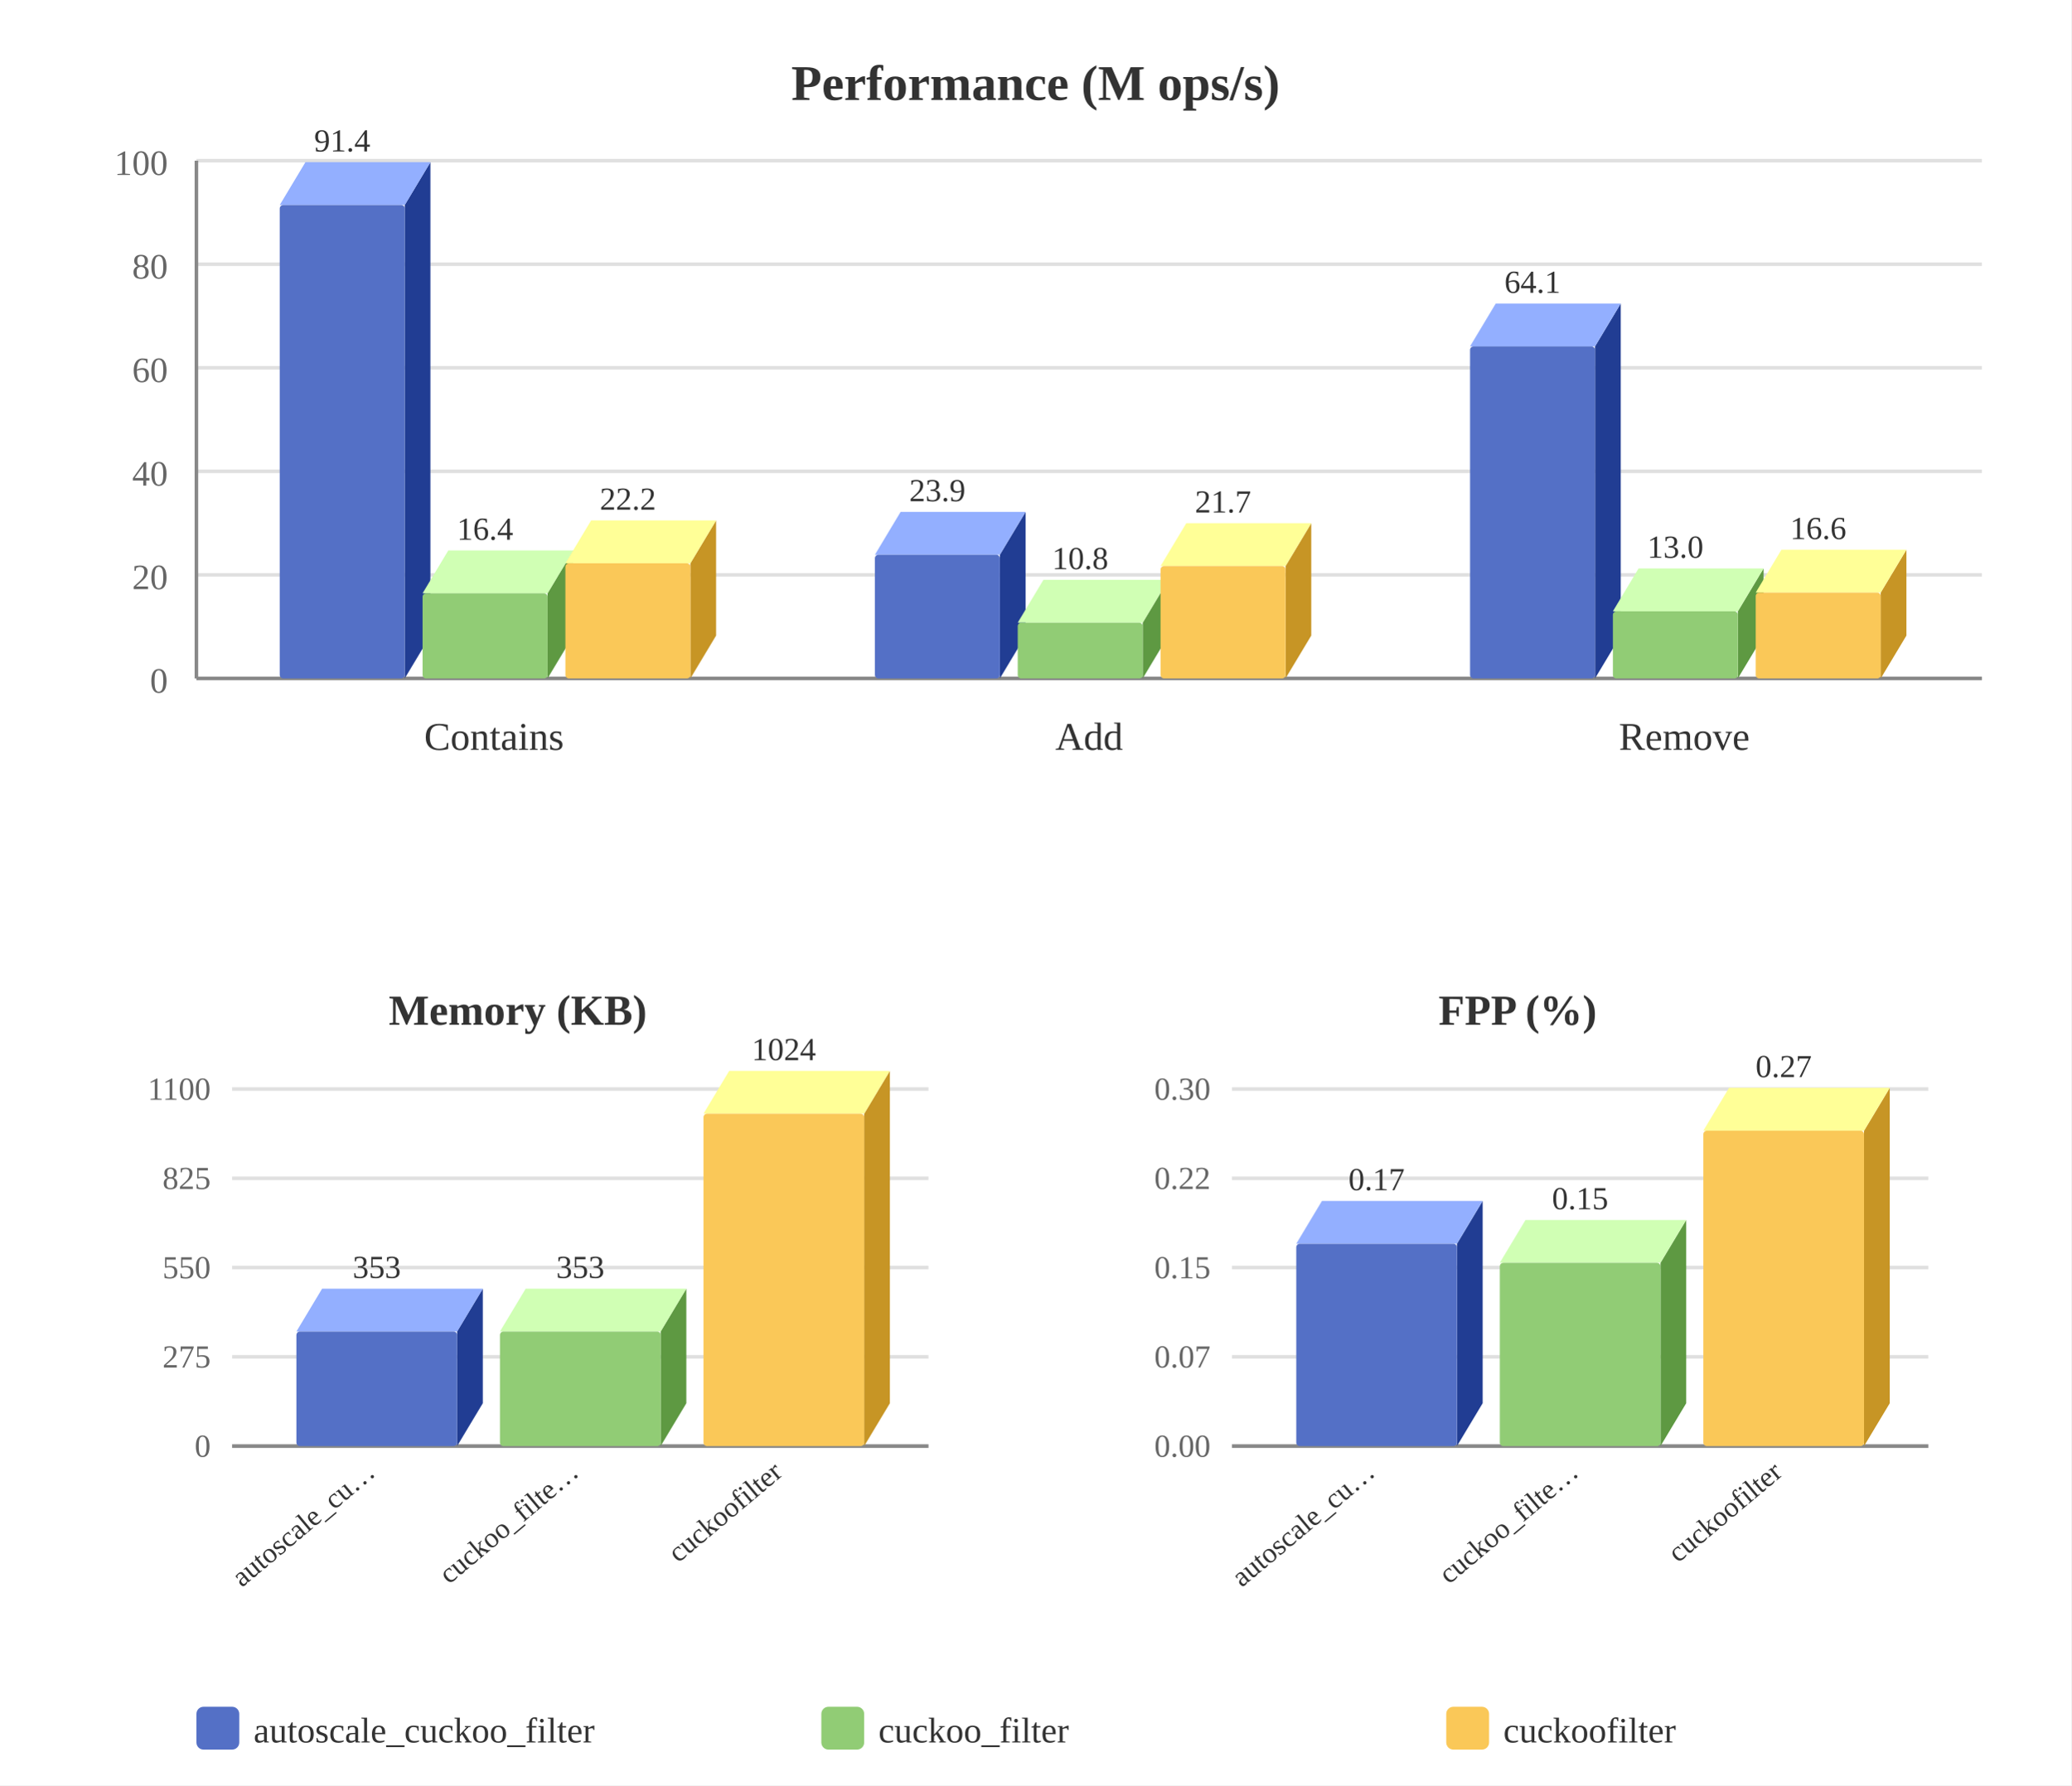
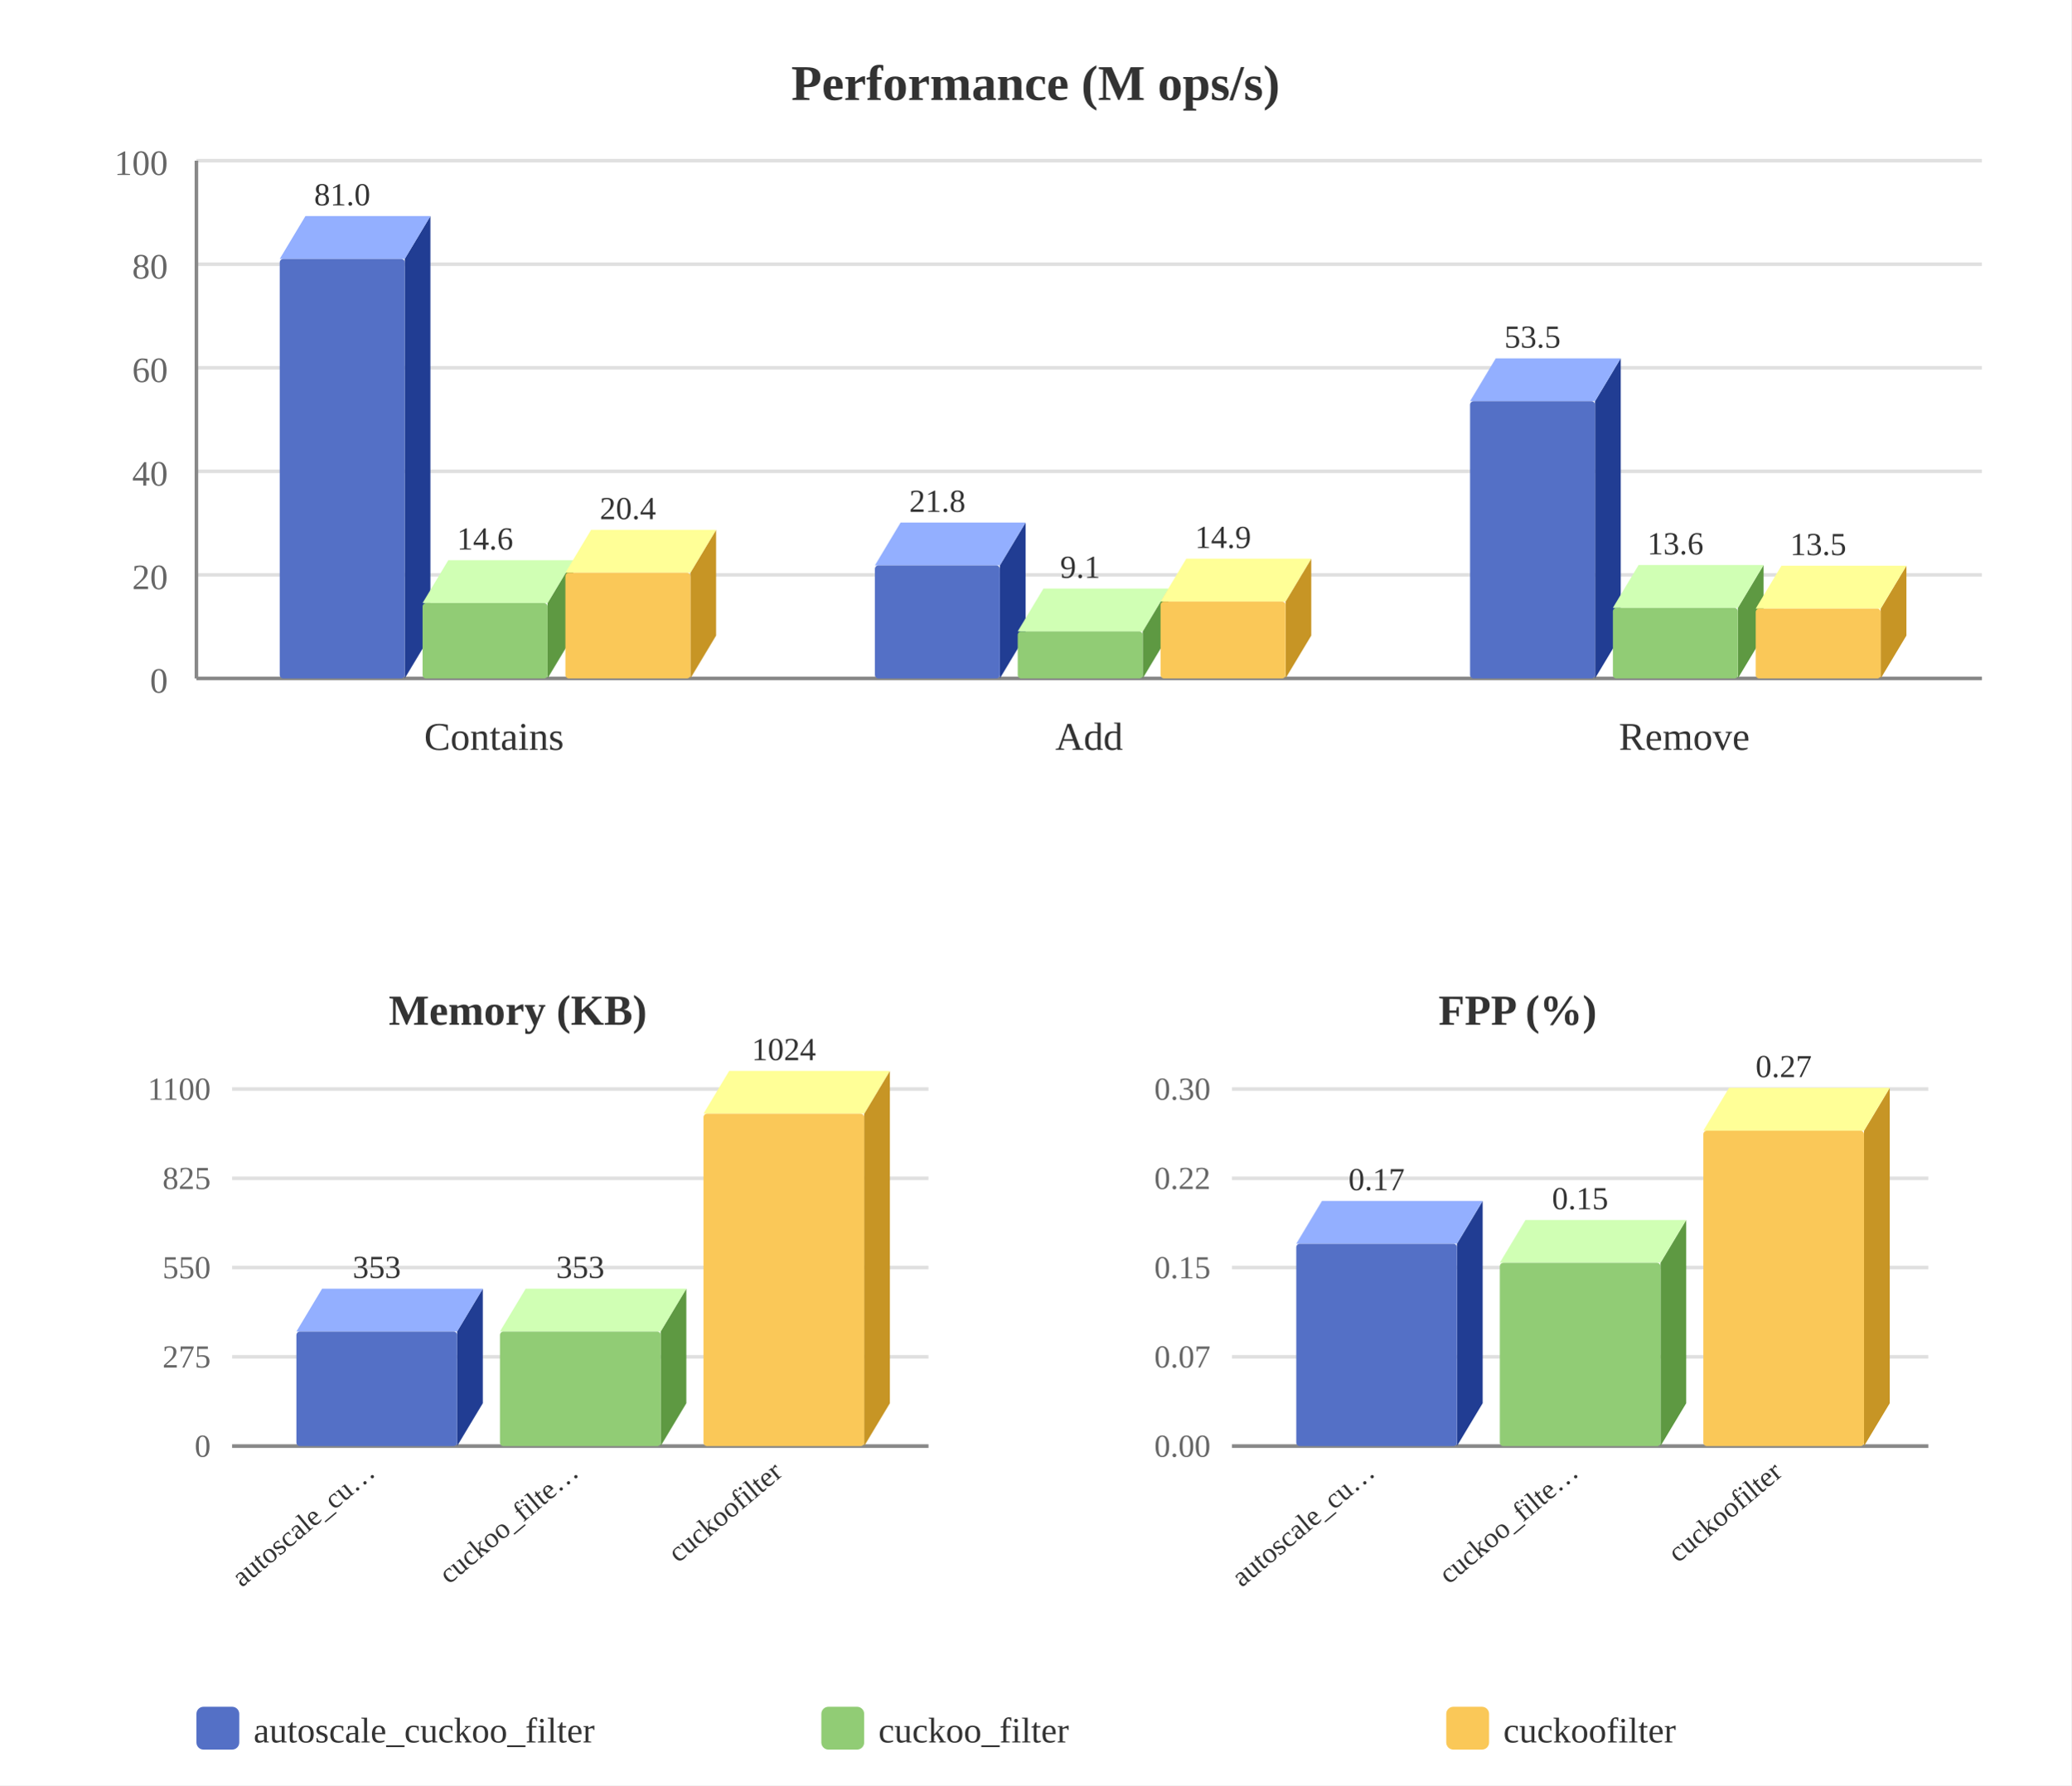
<svg xmlns="http://www.w3.org/2000/svg" viewBox="0 0 580 500">
  <path fill="#fff" d="M0 0h580v500H0z" />
  <text x="290" y="28" fill="#333" font-size="14" font-weight="bold" text-anchor="middle">Performance (M ops/s)</text>
  <path stroke="#e0e0e0" d="M55 190h500" />
  <text x="47" y="194" fill="#666" font-size="10" text-anchor="end">0</text>
  <path stroke="#e0e0e0" d="M55 161h500" />
  <text x="47" y="165" fill="#666" font-size="10" text-anchor="end">20</text>
  <path stroke="#e0e0e0" d="M55 132h500" />
  <text x="47" y="136" fill="#666" font-size="10" text-anchor="end">40</text>
  <path stroke="#e0e0e0" d="M55 103h500" />
  <text x="47" y="107" fill="#666" font-size="10" text-anchor="end">60</text>
  <path stroke="#e0e0e0" d="M55 74h500" />
  <text x="47" y="78" fill="#666" font-size="10" text-anchor="end">80</text>
  <path stroke="#e0e0e0" d="M55 45h500" />
  <text x="47" y="49" fill="#666" font-size="10" text-anchor="end">100</text>
  <path stroke="#888" d="M55 190h500M55 45v145" />
  <text x="138.333" y="210" fill="#333" font-size="11" text-anchor="middle">Contains</text>
-   <path fill="#213d93" d="m113.333 57.411 7.2-12V178l-7.2 12Z" />
-   <path fill="#93afff" d="m78.333 57.411 7.2-12h35l-7.2 12Z" />
-   <rect width="35" height="132.589" x="78.333" y="57.411" fill="#5470c6" rx="1" />
-   <text x="95.833" y="42.411" fill="#333" font-size="9" text-anchor="middle">91.4</text>
-   <path fill="#5e9942" d="m153.333 166.157 7.2-12V178l-7.2 12Z" />
-   <path fill="#d0ffb4" d="m118.333 166.157 7.2-12h35l-7.2 12Z" />
-   <rect width="35" height="23.843" x="118.333" y="166.157" fill="#91cc75" rx="1" />
-   <text x="135.833" y="151.157" fill="#333" font-size="9" text-anchor="middle">16.4</text>
-   <path fill="#c79525" d="m193.333 157.747 7.2-12V178l-7.2 12Z" />
-   <path fill="#ffff97" d="m158.333 157.747 7.2-12h35l-7.2 12Z" />
-   <rect width="35" height="32.253" x="158.333" y="157.747" fill="#fac858" rx="1" />
-   <text x="175.833" y="142.747" fill="#333" font-size="9" text-anchor="middle">22.2</text>
+   <path fill="#213d93" d="m113.333 72.502 7.2-12V178l-7.2 12Z" />
+   <path fill="#93afff" d="m78.333 72.502 7.2-12h35l-7.2 12Z" />
+   <rect width="35" height="117.498" x="78.333" y="72.502" fill="#5470c6" rx="1" />
+   <text x="95.833" y="57.502" fill="#333" font-size="9" text-anchor="middle">81.0</text>
+   <path fill="#5e9942" d="m153.333 168.886 7.2-12V178l-7.2 12Z" />
+   <path fill="#d0ffb4" d="m118.333 168.886 7.2-12h35l-7.2 12Z" />
+   <rect width="35" height="21.114" x="118.333" y="168.886" fill="#91cc75" rx="1" />
+   <text x="135.833" y="153.886" fill="#333" font-size="9" text-anchor="middle">14.6</text>
+   <path fill="#c79525" d="m193.333 160.386 7.2-12V178l-7.2 12Z" />
+   <path fill="#ffff97" d="m158.333 160.386 7.2-12h35l-7.2 12Z" />
+   <rect width="35" height="29.614" x="158.333" y="160.386" fill="#fac858" rx="1" />
+   <text x="175.833" y="145.386" fill="#333" font-size="9" text-anchor="middle">20.4</text>
  <text x="305" y="210" fill="#333" font-size="11" text-anchor="middle">Add</text>
-   <path fill="#213d93" d="m280 155.359 7.2-12V178l-7.2 12Z" />
-   <path fill="#93afff" d="m245 155.359 7.2-12h35l-7.2 12Z" />
-   <rect width="35" height="34.641" x="245" y="155.359" fill="#5470c6" rx="1" />
-   <text x="262.5" y="140.359" fill="#333" font-size="9" text-anchor="middle">23.9</text>
-   <path fill="#5e9942" d="m320 174.382 7.2-12V178l-7.2 12Z" />
-   <path fill="#d0ffb4" d="m285 174.382 7.2-12h35l-7.2 12Z" />
-   <rect width="35" height="15.618" x="285" y="174.382" fill="#91cc75" rx="1" />
-   <text x="302.5" y="159.382" fill="#333" font-size="9" text-anchor="middle">10.8</text>
-   <path fill="#c79525" d="m360 158.527 7.2-12V178l-7.2 12Z" />
-   <path fill="#ffff97" d="m325 158.527 7.2-12h35l-7.2 12Z" />
-   <rect width="35" height="31.473" x="325" y="158.527" fill="#fac858" rx="1" />
-   <text x="342.5" y="143.527" fill="#333" font-size="9" text-anchor="middle">21.7</text>
+   <path fill="#213d93" d="m280 158.342 7.2-12V178l-7.2 12Z" />
+   <path fill="#93afff" d="m245 158.342 7.2-12h35l-7.2 12Z" />
+   <rect width="35" height="31.658" x="245" y="158.342" fill="#5470c6" rx="1" />
+   <text x="262.5" y="143.342" fill="#333" font-size="9" text-anchor="middle">21.8</text>
+   <path fill="#5e9942" d="m320 176.823 7.2-12V178l-7.2 12Z" />
+   <path fill="#d0ffb4" d="m285 176.823 7.2-12h35l-7.2 12Z" />
+   <rect width="35" height="13.177" x="285" y="176.823" fill="#91cc75" rx="1" />
+   <text x="302.5" y="161.823" fill="#333" font-size="9" text-anchor="middle">9.1</text>
+   <path fill="#c79525" d="m360 168.463 7.2-12V178l-7.2 12Z" />
+   <path fill="#ffff97" d="m325 168.463 7.2-12h35l-7.2 12Z" />
+   <rect width="35" height="21.537" x="325" y="168.463" fill="#fac858" rx="1" />
+   <text x="342.5" y="153.463" fill="#333" font-size="9" text-anchor="middle">14.9</text>
  <text x="471.667" y="210" fill="#333" font-size="11" text-anchor="middle">Remove</text>
-   <path fill="#213d93" d="m446.667 97.002 7.2-12V178l-7.2 12Z" />
-   <path fill="#93afff" d="m411.667 97.002 7.2-12h35l-7.2 12Z" />
-   <rect width="35" height="92.998" x="411.667" y="97.002" fill="#5470c6" rx="1" />
-   <text x="429.167" y="82.002" fill="#333" font-size="9" text-anchor="middle">64.1</text>
-   <path fill="#5e9942" d="m486.667 171.202 7.2-12V178l-7.2 12Z" />
-   <path fill="#d0ffb4" d="m451.667 171.202 7.2-12h35l-7.2 12Z" />
-   <rect width="35" height="18.798" x="451.667" y="171.202" fill="#91cc75" rx="1" />
-   <text x="469.167" y="156.202" fill="#333" font-size="9" text-anchor="middle">13.0</text>
-   <path fill="#c79525" d="m526.667 165.957 7.2-12V178l-7.2 12Z" />
-   <path fill="#ffff97" d="m491.667 165.957 7.2-12h35l-7.2 12Z" />
-   <rect width="35" height="24.043" x="491.667" y="165.957" fill="#fac858" rx="1" />
-   <text x="509.167" y="150.957" fill="#333" font-size="9" text-anchor="middle">16.6</text>
+   <path fill="#213d93" d="m446.667 112.356 7.2-12V178l-7.2 12Z" />
+   <path fill="#93afff" d="m411.667 112.356 7.2-12h35l-7.2 12Z" />
+   <rect width="35" height="77.644" x="411.667" y="112.356" fill="#5470c6" rx="1" />
+   <text x="429.167" y="97.356" fill="#333" font-size="9" text-anchor="middle">53.5</text>
+   <path fill="#5e9942" d="m486.667 170.24 7.2-12V178l-7.2 12Z" />
+   <path fill="#d0ffb4" d="m451.667 170.24 7.2-12h35l-7.2 12Z" />
+   <rect width="35" height="19.759" x="451.667" y="170.241" fill="#91cc75" rx="1" />
+   <text x="469.167" y="155.241" fill="#333" font-size="9" text-anchor="middle">13.6</text>
+   <path fill="#c79525" d="m526.667 170.437 7.2-12V178l-7.2 12Z" />
+   <path fill="#ffff97" d="m491.667 170.437 7.2-12h35l-7.2 12Z" />
+   <rect width="35" height="19.563" x="491.667" y="170.437" fill="#fac858" rx="1" />
+   <text x="509.167" y="155.437" fill="#333" font-size="9" text-anchor="middle">13.5</text>
  <text x="130" y="22" fill="#333" font-size="12" font-weight="bold" text-anchor="middle" transform="translate(15 265)">Memory (KB)</text>
  <path stroke="#e0e0e0" d="M65 405h195" />
  <text x="44" y="143" fill="#666" font-size="9" text-anchor="end" transform="translate(15 265)">0</text>
  <path stroke="#e0e0e0" d="M65 380h195" />
  <text x="44" y="118" fill="#666" font-size="9" text-anchor="end" transform="translate(15 265)">275</text>
  <path stroke="#e0e0e0" d="M65 355h195" />
  <text x="44" y="93" fill="#666" font-size="9" text-anchor="end" transform="translate(15 265)">550</text>
  <path stroke="#e0e0e0" d="M65 330h195" />
  <text x="44" y="68" fill="#666" font-size="9" text-anchor="end" transform="translate(15 265)">825</text>
  <path stroke="#e0e0e0" d="M65 305h195" />
  <text x="44" y="43" fill="#666" font-size="9" text-anchor="end" transform="translate(15 265)">1100</text>
  <path stroke="#888" d="M65 405h195" />
  <g transform="translate(15 265)">
    <path fill="#213d93" d="m113 107.91 7.2-12V128l-7.2 12Z" />
    <path fill="#93afff" d="m68 107.91 7.2-12h45l-7.2 12Z" />
    <rect width="45" height="32.091" x="68" y="107.909" fill="#5470c6" rx="1" />
  </g>
  <text x="90.5" y="92.909" fill="#333" font-size="9" text-anchor="middle" transform="translate(15 265)">353</text>
  <text x="90.5" y="148" fill="#333" font-size="8" text-anchor="end" transform="rotate(-40 462.04 259.894)">autoscale_cu…</text>
  <g transform="translate(15 265)">
    <path fill="#5e9942" d="m170 107.91 7.2-12V128l-7.2 12Z" />
    <path fill="#d0ffb4" d="m125 107.91 7.2-12h45l-7.2 12Z" />
    <rect width="45" height="32.091" x="125" y="107.909" fill="#91cc75" rx="1" />
  </g>
  <text x="147.5" y="92.909" fill="#333" font-size="9" text-anchor="middle" transform="translate(15 265)">353</text>
  <text x="147.5" y="148" fill="#333" font-size="8" text-anchor="end" transform="rotate(-40 519.04 259.894)">cuckoo_filte…</text>
  <g transform="translate(15 265)">
    <path fill="#c79525" d="m227 46.907 7.2-12V128l-7.2 12Z" />
    <path fill="#ffff97" d="m182 46.907 7.2-12h45l-7.2 12Z" />
    <rect width="45" height="93.093" x="182" y="46.907" fill="#fac858" rx="1" />
  </g>
  <text x="204.5" y="31.907" fill="#333" font-size="9" text-anchor="middle" transform="translate(15 265)">1024</text>
  <text x="204.5" y="148" fill="#333" font-size="8" text-anchor="end" transform="rotate(-40 576.04 259.894)">cuckoofilter</text>
  <text x="130" y="22" fill="#333" font-size="12" font-weight="bold" text-anchor="middle" transform="translate(295 265)">FPP (%)</text>
  <path stroke="#e0e0e0" d="M345 405h195" />
  <text x="44" y="143" fill="#666" font-size="9" text-anchor="end" transform="translate(295 265)">0.00</text>
  <path stroke="#e0e0e0" d="M345 380h195" />
  <text x="44" y="118" fill="#666" font-size="9" text-anchor="end" transform="translate(295 265)">0.07</text>
  <path stroke="#e0e0e0" d="M345 355h195" />
  <text x="44" y="93" fill="#666" font-size="9" text-anchor="end" transform="translate(295 265)">0.15</text>
  <path stroke="#e0e0e0" d="M345 330h195" />
  <text x="44" y="68" fill="#666" font-size="9" text-anchor="end" transform="translate(295 265)">0.22</text>
  <path stroke="#e0e0e0" d="M345 305h195" />
  <text x="44" y="43" fill="#666" font-size="9" text-anchor="end" transform="translate(295 265)">0.30</text>
  <path stroke="#888" d="M345 405h195" />
  <g transform="translate(295 265)">
    <path fill="#213d93" d="m113 83.333 7.2-12V128l-7.2 12Z" />
    <path fill="#93afff" d="m68 83.333 7.2-12h45l-7.2 12Z" />
    <rect width="45" height="56.667" x="68" y="83.333" fill="#5470c6" rx="1" />
  </g>
  <text x="90.5" y="68.333" fill="#333" font-size="9" text-anchor="middle" transform="translate(295 265)">0.17</text>
  <text x="90.5" y="148" fill="#333" font-size="8" text-anchor="end" transform="rotate(-40 602.04 -124.753)">autoscale_cu…</text>
  <g transform="translate(295 265)">
    <path fill="#5e9942" d="m170 88.667 7.2-12V128l-7.2 12Z" />
    <path fill="#d0ffb4" d="m125 88.667 7.2-12h45l-7.2 12Z" />
    <rect width="45" height="51.333" x="125" y="88.667" fill="#91cc75" rx="1" />
  </g>
  <text x="147.5" y="73.667" fill="#333" font-size="9" text-anchor="middle" transform="translate(295 265)">0.15</text>
  <text x="147.5" y="148" fill="#333" font-size="8" text-anchor="end" transform="rotate(-40 659.04 -124.753)">cuckoo_filte…</text>
  <g transform="translate(295 265)">
    <path fill="#c79525" d="m227 51.667 7.2-12V128l-7.2 12Z" />
    <path fill="#ffff97" d="m182 51.667 7.2-12h45l-7.2 12Z" />
    <rect width="45" height="88.333" x="182" y="51.667" fill="#fac858" rx="1" />
  </g>
  <text x="204.5" y="36.667" fill="#333" font-size="9" text-anchor="middle" transform="translate(295 265)">0.27</text>
  <text x="204.5" y="148" fill="#333" font-size="8" text-anchor="end" transform="rotate(-40 716.04 -124.753)">cuckoofilter</text>
  <g transform="translate(0 478)">
    <rect width="12" height="12" x="55" fill="#5470c6" rx="2" />
    <text x="71" y="10" fill="#333" font-size="10">autoscale_cuckoo_filter</text>
    <rect width="12" height="12" x="230" fill="#91cc75" rx="2" />
    <text x="246" y="10" fill="#333" font-size="10">cuckoo_filter</text>
    <rect width="12" height="12" x="405" fill="#fac858" rx="2" />
    <text x="421" y="10" fill="#333" font-size="10">cuckoofilter</text>
  </g>
</svg>
